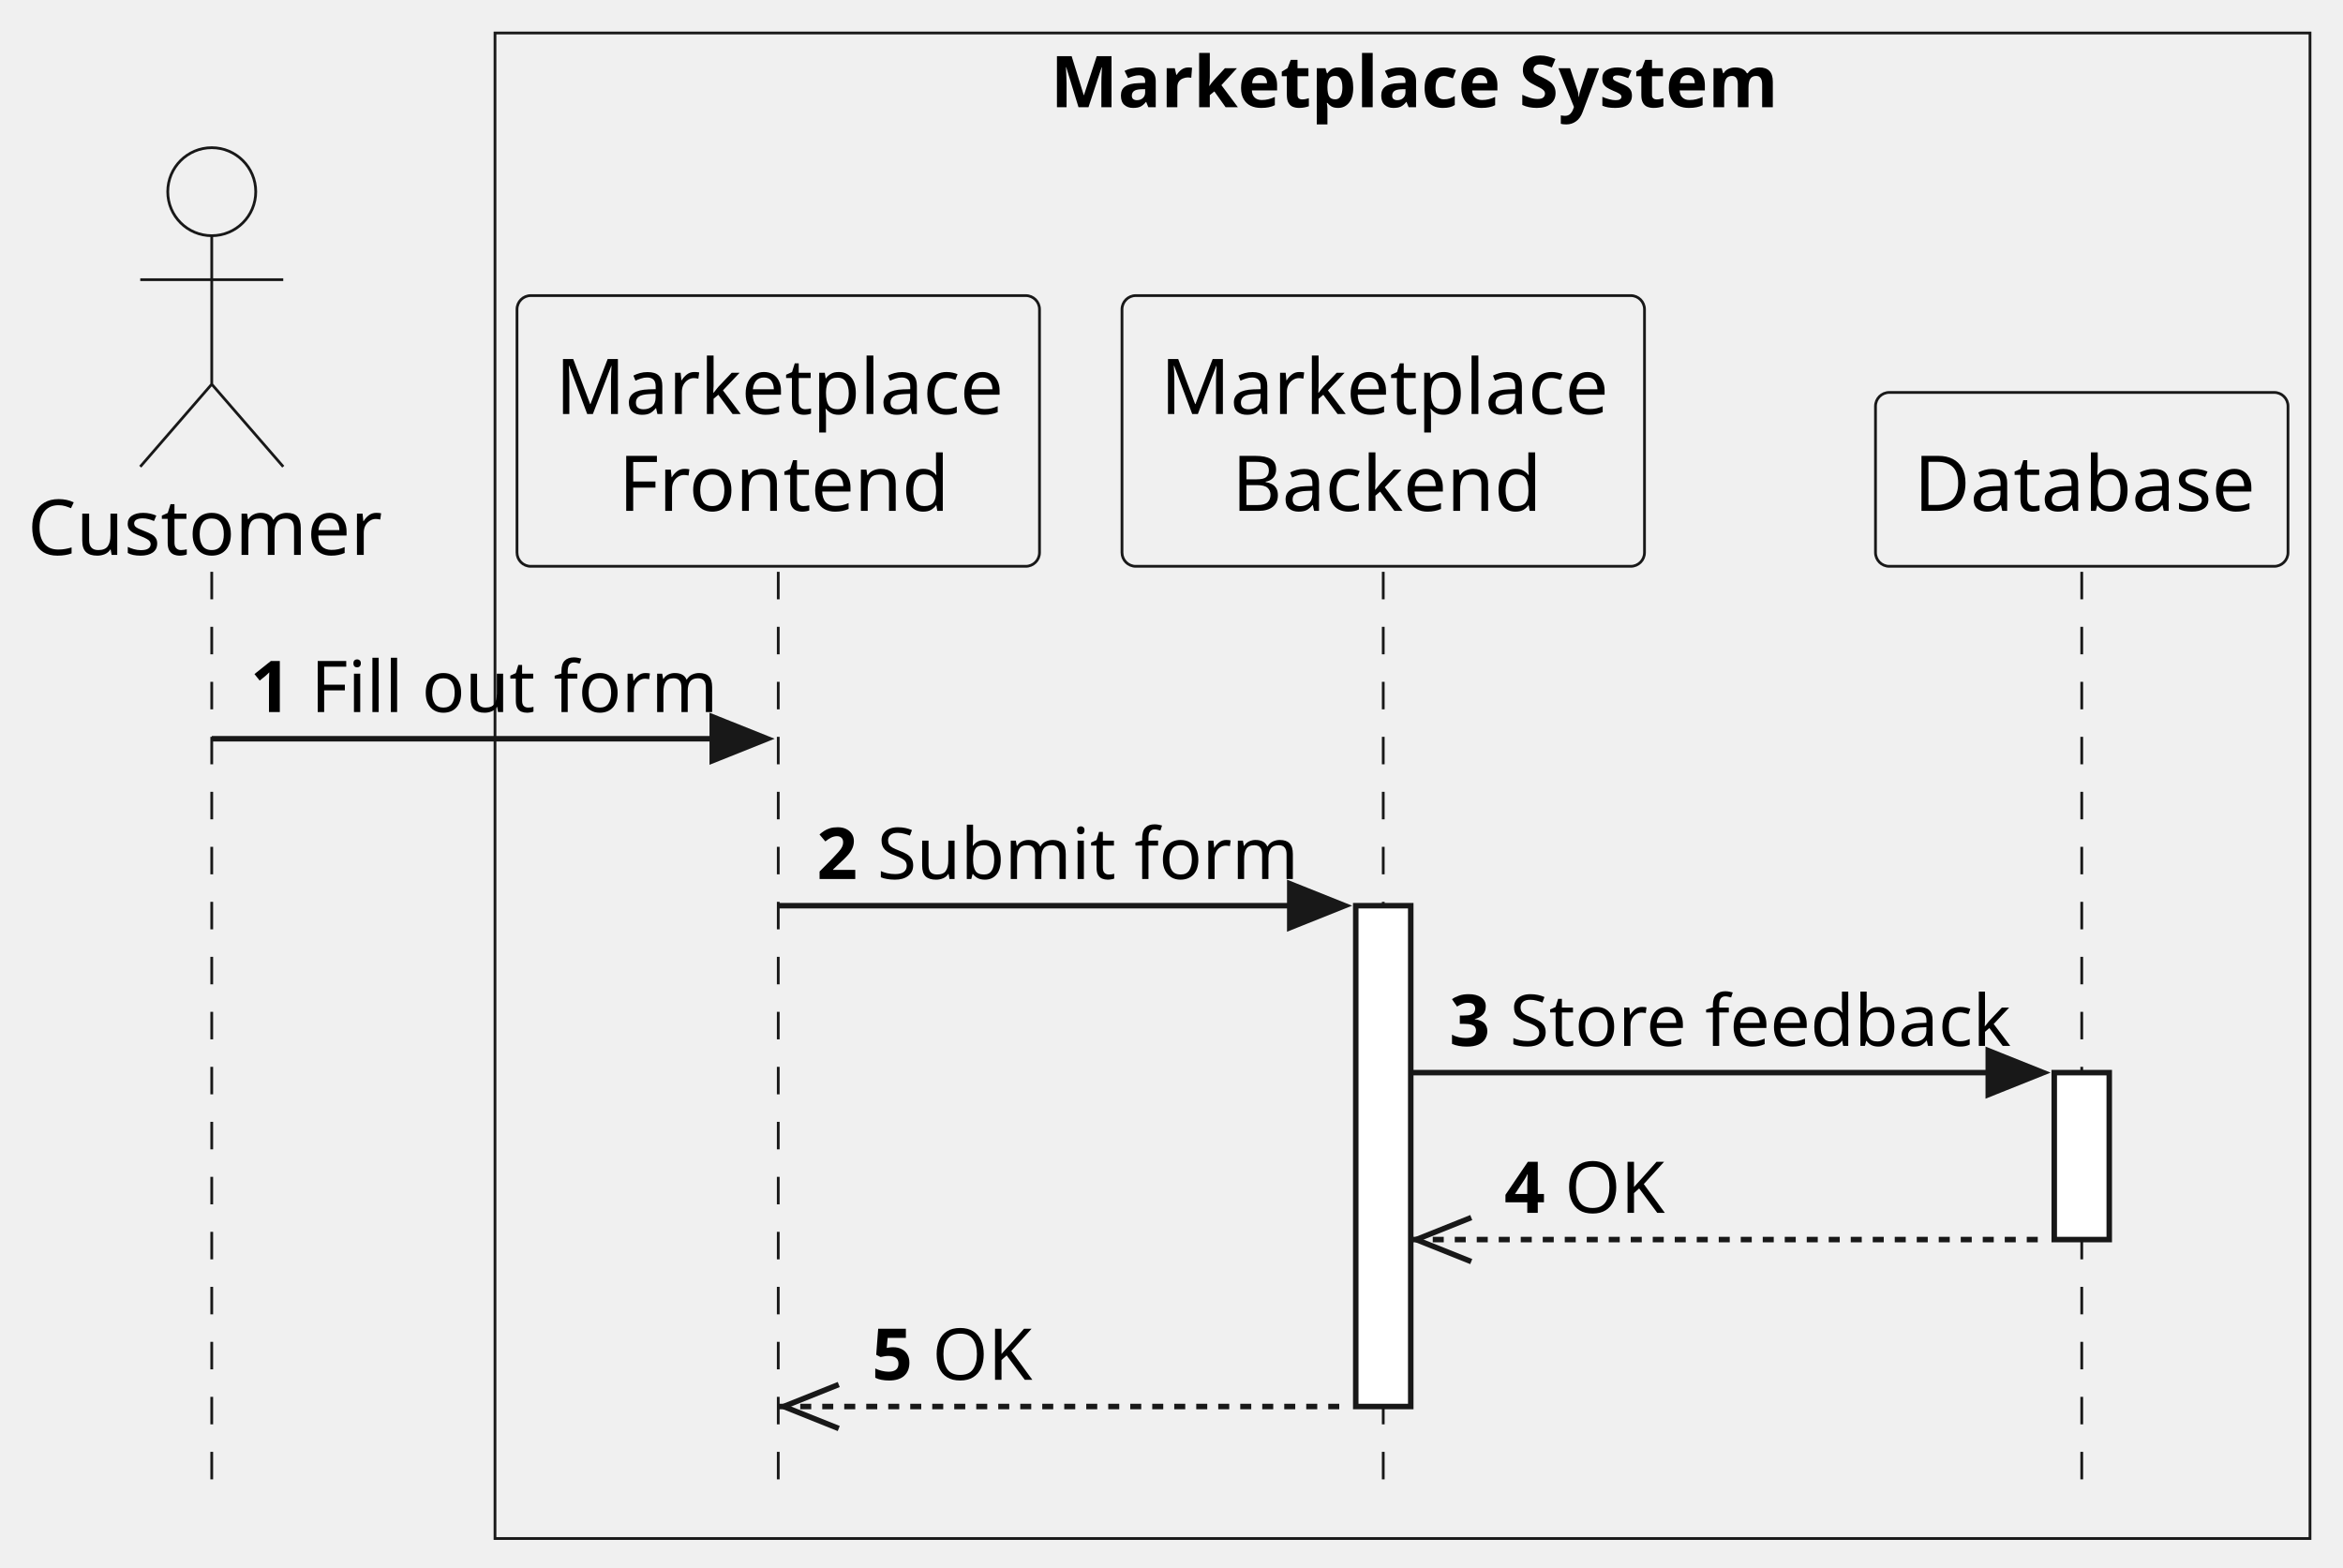
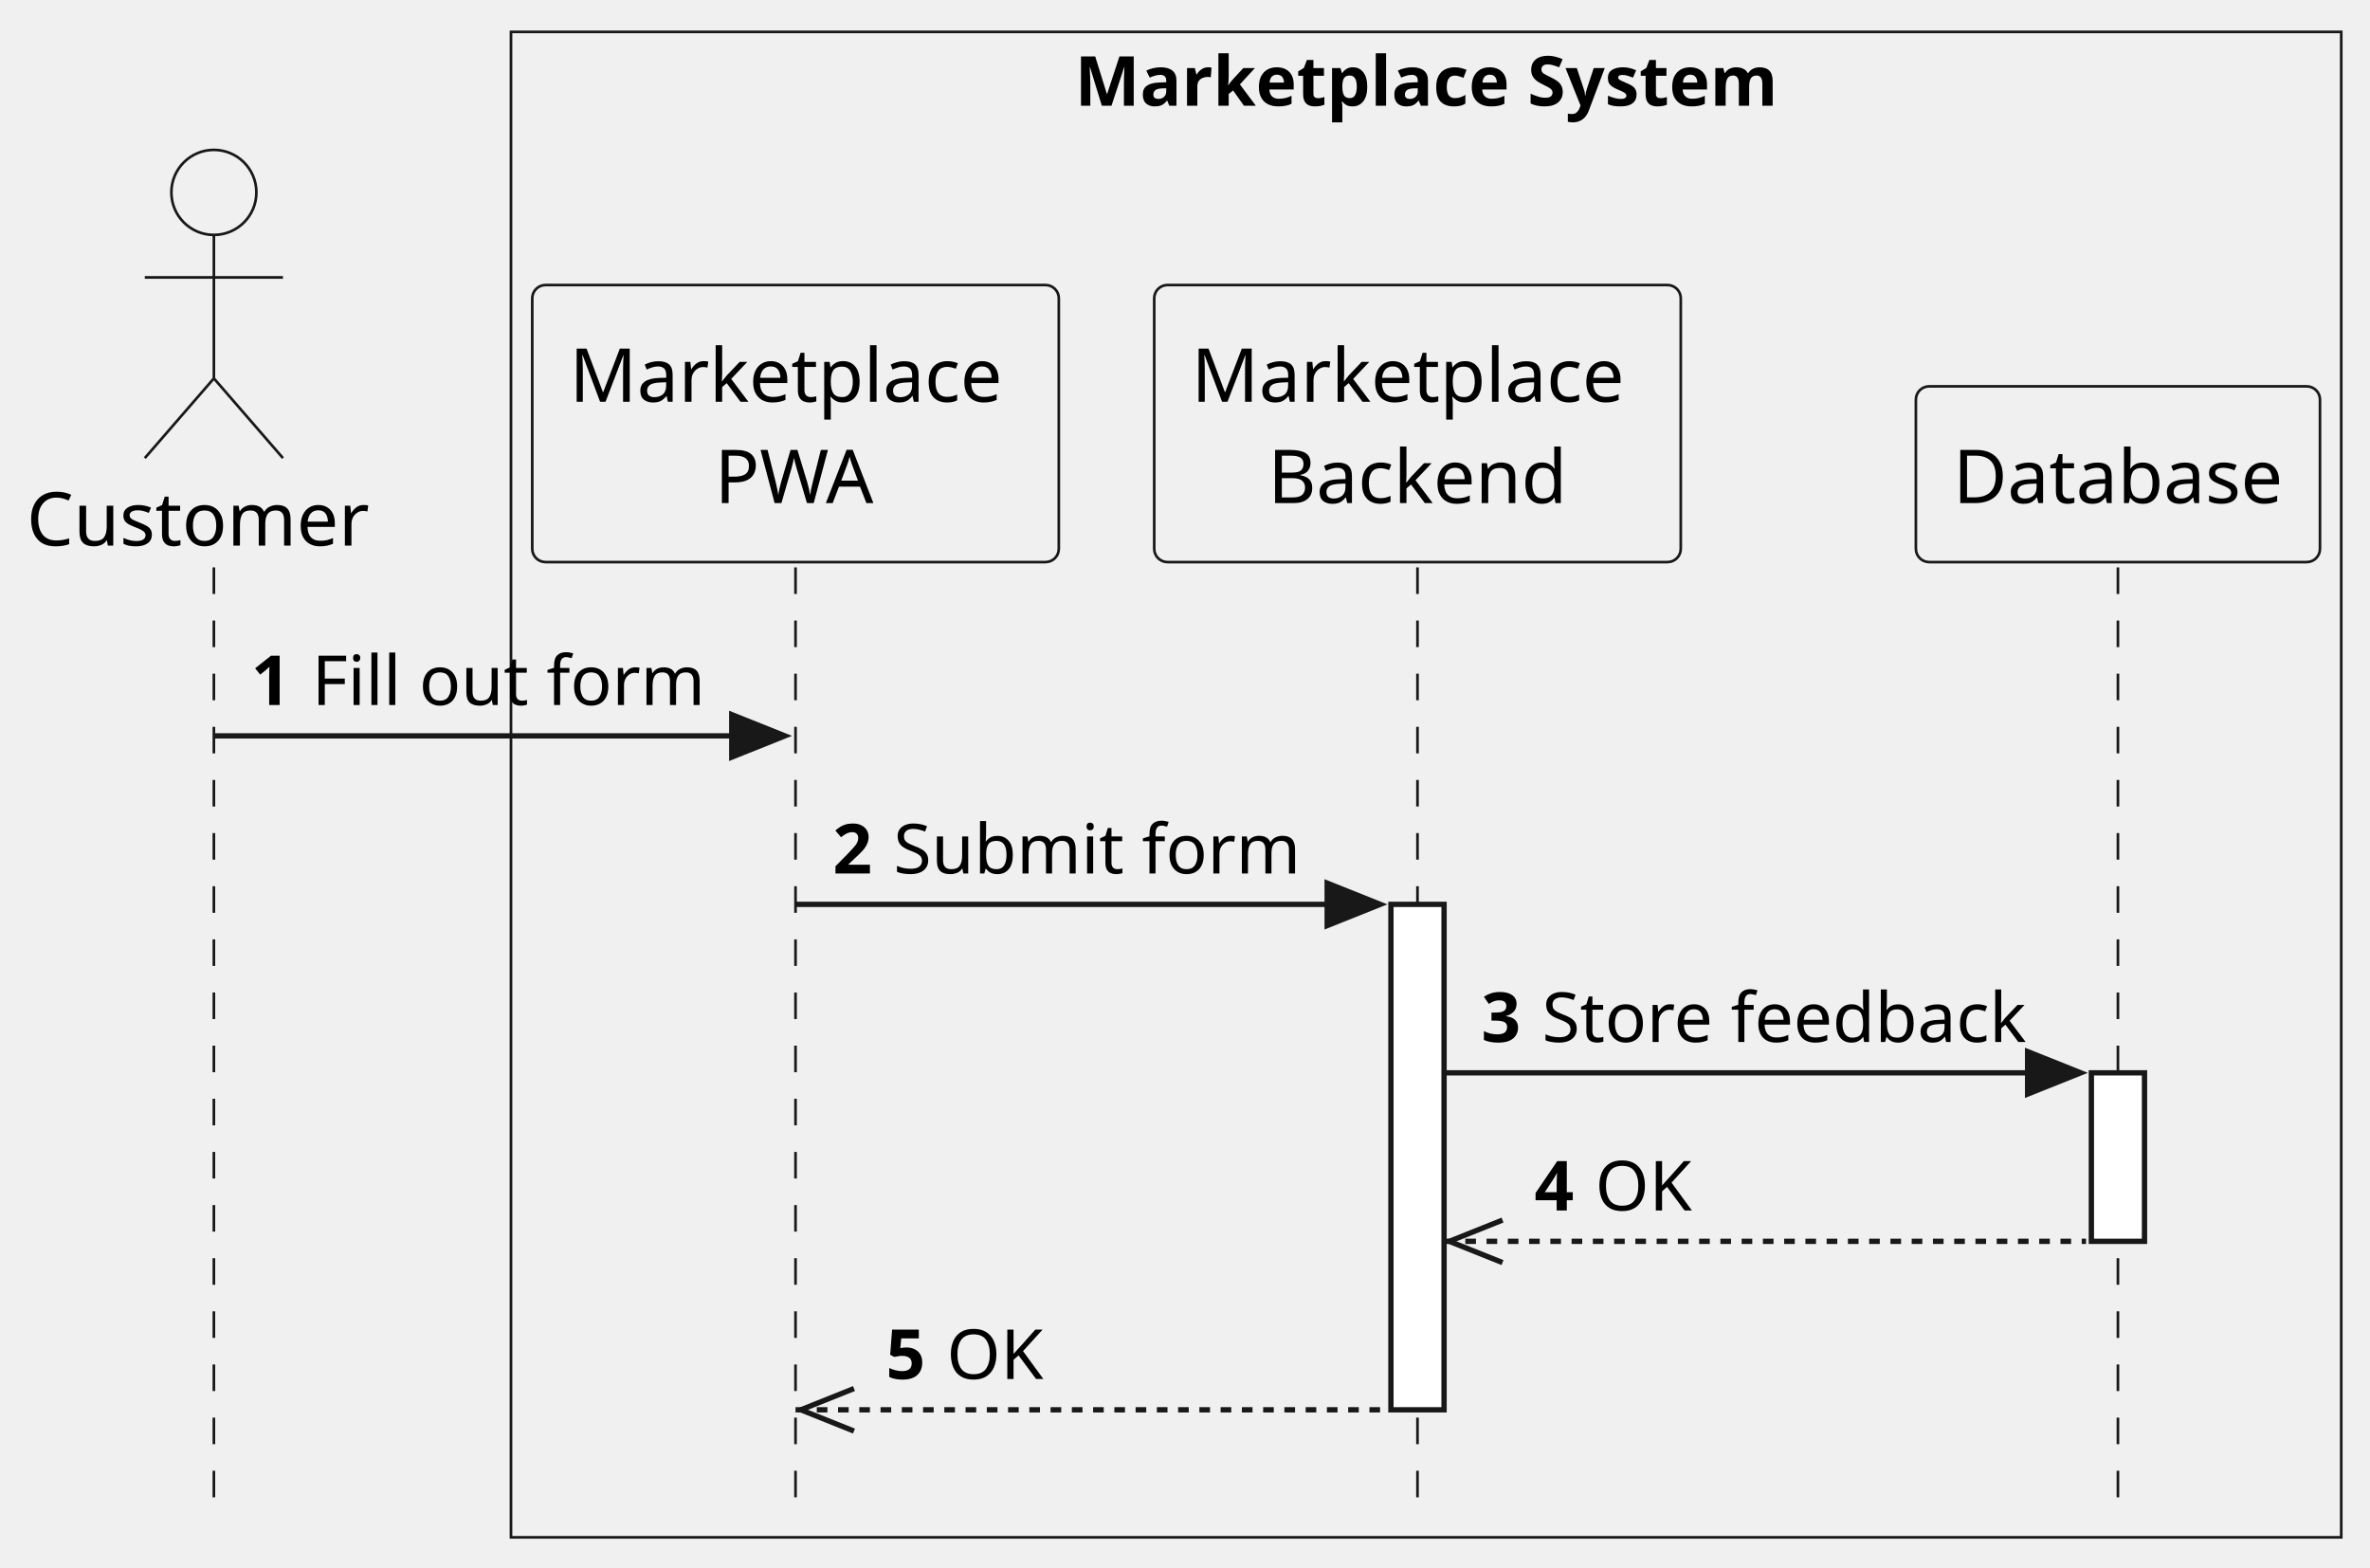
- <svg xmlns="http://www.w3.org/2000/svg" contentStyleType="text/css" height="285px" preserveAspectRatio="none" style="width:426px;height:285px;background:#FFFFFF;" version="1.1" viewBox="0 0 426 285" width="426px" zoomAndPan="magnify">
+ <svg xmlns="http://www.w3.org/2000/svg" contentStyleType="text/css" data-diagram-type="SEQUENCE" height="295px" preserveAspectRatio="none" style="width:446px;height:295px;background:#FFFFFF;" version="1.1" viewBox="0 0 446 295" width="446px" zoomAndPan="magnify">
  <defs />
  <g>
-     <rect fill="none" height="273.719" style="stroke:#181818;stroke-width:0.5;" width="330" x="90" y="6" />
-     <text fill="#000000" font-family="sans-serif" font-size="13" font-weight="bold" lengthAdjust="spacing" textLength="128" x="191" y="19.495">Marketplace System</text>
-     <line style="stroke:#181818;stroke-width:0.5;stroke-dasharray:5.0,5.0;" x1="38.5" x2="38.5" y1="103.961" y2="273.719" />
-     <line style="stroke:#181818;stroke-width:0.5;stroke-dasharray:5.0,5.0;" x1="141.5" x2="141.5" y1="103.961" y2="273.719" />
-     <line style="stroke:#181818;stroke-width:0.5;stroke-dasharray:5.0,5.0;" x1="251.5" x2="251.5" y1="103.961" y2="273.719" />
-     <rect fill="#FFFFFF" height="91.055" style="stroke:#181818;stroke-width:1.0;" width="10" x="246.5" y="164.664" />
-     <line style="stroke:#181818;stroke-width:0.5;stroke-dasharray:5.0,5.0;" x1="378.5" x2="378.5" y1="103.961" y2="273.719" />
-     <rect fill="#FFFFFF" height="30.352" style="stroke:#181818;stroke-width:1.0;" width="10" x="373.5" y="195.016" />
-     <text fill="#000000" font-family="sans-serif" font-size="14" lengthAdjust="spacing" textLength="61" x="5" y="100.885">Customer</text>
-     <ellipse cx="38.5" cy="34.852" fill="none" rx="8" ry="8" style="stroke:#181818;stroke-width:0.5;" />
-     <path d="M38.5,42.852 L38.5,69.852 M25.5,50.852 L51.5,50.852 M38.5,69.852 L25.5,84.852 M38.5,69.852 L51.5,84.852 " fill="none" style="stroke:#181818;stroke-width:0.5;" />
-     <rect fill="none" height="49.219" rx="2.5" ry="2.5" style="stroke:#181818;stroke-width:0.5;" width="95" x="94" y="53.742" />
-     <text fill="#000000" font-family="sans-serif" font-size="14" lengthAdjust="spacing" textLength="77" x="101" y="75.275">Marketplace</text>
-     <text fill="#000000" font-family="sans-serif" font-size="14" lengthAdjust="spacing" textLength="58" x="112.5" y="92.885">Frontend</text>
-     <rect fill="none" height="49.219" rx="2.5" ry="2.5" style="stroke:#181818;stroke-width:0.5;" width="95" x="204" y="53.742" />
-     <text fill="#000000" font-family="sans-serif" font-size="14" lengthAdjust="spacing" textLength="77" x="211" y="75.275">Marketplace</text>
-     <text fill="#000000" font-family="sans-serif" font-size="14" lengthAdjust="spacing" textLength="55" x="224" y="92.885">Backend</text>
-     <rect fill="none" height="31.609" rx="2.5" ry="2.5" style="stroke:#181818;stroke-width:0.5;" width="75" x="341" y="71.352" />
-     <text fill="#000000" font-family="sans-serif" font-size="14" lengthAdjust="spacing" textLength="61" x="348" y="92.885">Database</text>
-     <polygon fill="#181818" points="129.5,130.312,139.5,134.312,129.5,138.312" style="stroke:#181818;stroke-width:1.0;" />
-     <line style="stroke:#181818;stroke-width:1.0;" x1="38.5" x2="135.5" y1="134.312" y2="134.312" />
-     <text fill="#000000" font-family="sans-serif" font-size="13" font-weight="bold" lengthAdjust="spacing" textLength="7" x="45.5" y="129.456">1</text>
-     <text fill="#000000" font-family="sans-serif" font-size="13" lengthAdjust="spacing" textLength="68" x="56.5" y="129.456">Fill out form</text>
-     <polygon fill="#181818" points="234.5,160.664,244.5,164.664,234.5,168.664" style="stroke:#181818;stroke-width:1.0;" />
-     <line style="stroke:#181818;stroke-width:1.0;" x1="141.5" x2="240.5" y1="164.664" y2="164.664" />
-     <text fill="#000000" font-family="sans-serif" font-size="13" font-weight="bold" lengthAdjust="spacing" textLength="7" x="148.5" y="159.808">2</text>
-     <text fill="#000000" font-family="sans-serif" font-size="13" lengthAdjust="spacing" textLength="70" x="159.5" y="159.808">Submit form</text>
-     <polygon fill="#181818" points="361.5,191.016,371.5,195.016,361.5,199.016" style="stroke:#181818;stroke-width:1.0;" />
-     <line style="stroke:#181818;stroke-width:1.0;" x1="256.5" x2="367.5" y1="195.016" y2="195.016" />
-     <text fill="#000000" font-family="sans-serif" font-size="13" font-weight="bold" lengthAdjust="spacing" textLength="7" x="263.5" y="190.159">3</text>
-     <text fill="#000000" font-family="sans-serif" font-size="13" lengthAdjust="spacing" textLength="87" x="274.5" y="190.159">Store feedback</text>
-     <line style="stroke:#181818;stroke-width:1.0;" x1="257.5" x2="267.5" y1="225.367" y2="221.367" />
-     <line style="stroke:#181818;stroke-width:1.0;" x1="257.5" x2="267.5" y1="225.367" y2="229.367" />
-     <line style="stroke:#181818;stroke-width:1.0;stroke-dasharray:2.0,2.0;" x1="256.5" x2="372.5" y1="225.367" y2="225.367" />
-     <text fill="#000000" font-family="sans-serif" font-size="13" font-weight="bold" lengthAdjust="spacing" textLength="7" x="273.5" y="220.511">4</text>
-     <text fill="#000000" font-family="sans-serif" font-size="13" lengthAdjust="spacing" textLength="19" x="284.5" y="220.511">OK</text>
-     <line style="stroke:#181818;stroke-width:1.0;" x1="142.5" x2="152.5" y1="255.719" y2="251.719" />
-     <line style="stroke:#181818;stroke-width:1.0;" x1="142.5" x2="152.5" y1="255.719" y2="259.719" />
-     <line style="stroke:#181818;stroke-width:1.0;stroke-dasharray:2.0,2.0;" x1="141.5" x2="245.5" y1="255.719" y2="255.719" />
-     <text fill="#000000" font-family="sans-serif" font-size="13" font-weight="bold" lengthAdjust="spacing" textLength="7" x="158.5" y="250.862">5</text>
-     <text fill="#000000" font-family="sans-serif" font-size="13" lengthAdjust="spacing" textLength="19" x="169.5" y="250.862">OK</text>
+     <rect fill="none" height="283.304" style="stroke:#181818;stroke-width:0.5;" width="344.428" x="96.161" y="6" />
+     <text fill="#000000" font-family="sans-serif" font-size="13" font-weight="bold" lengthAdjust="spacing" textLength="132.236" x="202.257" y="19.897">Marketplace System</text>
+     <g>
+       <rect fill="#000000" fill-opacity="0" height="176.53" width="8" x="36.749" y="106.774" />
+       <line style="stroke:#181818;stroke-width:0.5;stroke-dasharray:5,5;" x1="40.249" x2="40.249" y1="106.774" y2="283.304" />
+     </g>
+     <g>
+       <rect fill="#000000" fill-opacity="0" height="176.53" width="8" x="146.207" y="106.774" />
+       <line style="stroke:#181818;stroke-width:0.5;stroke-dasharray:5,5;" x1="149.707" x2="149.707" y1="106.774" y2="283.304" />
+     </g>
+     <g>
+       <rect fill="#000000" fill-opacity="0" height="176.53" width="8" x="263.252" y="106.774" />
+       <line style="stroke:#181818;stroke-width:0.5;stroke-dasharray:5,5;" x1="266.752" x2="266.752" y1="106.774" y2="283.304" />
+     </g>
+     <g>
+       <rect fill="#FFFFFF" height="95.118" style="stroke:#181818;stroke-width:1;" width="10" x="261.752" y="170.186" />
+     </g>
+     <g>
+       <rect fill="#000000" fill-opacity="0" height="176.53" width="8" x="395.065" y="106.774" />
+       <line style="stroke:#181818;stroke-width:0.5;stroke-dasharray:5,5;" x1="398.565" x2="398.565" y1="106.774" y2="283.304" />
+     </g>
+     <g>
+       <rect fill="#FFFFFF" height="31.706" style="stroke:#181818;stroke-width:1;" width="10" x="393.565" y="201.892" />
+     </g>
+     <text fill="#000000" font-family="sans-serif" font-size="14" lengthAdjust="spacing" textLength="64.498" x="5" y="102.672">Customer</text>
+     <ellipse cx="40.249" cy="36.206" fill="none" rx="8" ry="8" style="stroke:#181818;stroke-width:0.5;" />
+     <path d="M40.249,44.206 L40.249,71.206 M27.249,52.206 L53.249,52.206 M40.249,71.206 L27.249,86.206 M40.249,71.206 L53.249,86.206" fill="none" style="stroke:#181818;stroke-width:0.5;" />
+     <rect fill="none" height="52.136" rx="2.5" ry="2.5" style="stroke:#181818;stroke-width:0.5;" width="99.092" x="100.161" y="53.638" />
+     <text fill="#000000" font-family="sans-serif" font-size="14" lengthAdjust="spacing" textLength="81.452" x="107.161" y="75.604">Marketplace</text>
+     <text fill="#000000" font-family="sans-serif" font-size="14" lengthAdjust="spacing" textLength="30.436" x="134.489" y="94.672">PWA</text>
+     <rect fill="none" height="52.136" rx="2.5" ry="2.5" style="stroke:#181818;stroke-width:0.5;" width="99.092" x="217.206" y="53.638" />
+     <text fill="#000000" font-family="sans-serif" font-size="14" lengthAdjust="spacing" textLength="81.452" x="224.206" y="75.604">Marketplace</text>
+     <text fill="#000000" font-family="sans-serif" font-size="14" lengthAdjust="spacing" textLength="56.308" x="238.598" y="94.672">Backend</text>
+     <rect fill="none" height="33.068" rx="2.5" ry="2.5" style="stroke:#181818;stroke-width:0.5;" width="76.048" x="360.541" y="72.706" />
+     <text fill="#000000" font-family="sans-serif" font-size="14" lengthAdjust="spacing" textLength="62.048" x="367.541" y="94.672">Database</text>
+     <polygon fill="#181818" points="137.707,134.48,147.707,138.48,137.707,142.48" style="stroke:#181818;stroke-width:1;" />
+     <line style="stroke:#181818;stroke-width:1;" x1="40.249" x2="143.707" y1="138.48" y2="138.48" />
+     <text fill="#000000" font-family="sans-serif" font-size="13" font-weight="bold" lengthAdjust="spacing" textLength="7.436" x="47.249" y="132.671">1</text>
+     <text fill="#000000" font-family="sans-serif" font-size="13" lengthAdjust="spacing" textLength="74.022" x="58.685" y="132.671">Fill out form</text>
+     <polygon fill="#181818" points="249.752,166.186,259.752,170.186,249.752,174.186" style="stroke:#181818;stroke-width:1;" />
+     <line style="stroke:#181818;stroke-width:1;" x1="149.707" x2="255.752" y1="170.186" y2="170.186" />
+     <text fill="#000000" font-family="sans-serif" font-size="13" font-weight="bold" lengthAdjust="spacing" textLength="7.436" x="156.707" y="164.377">2</text>
+     <text fill="#000000" font-family="sans-serif" font-size="13" lengthAdjust="spacing" textLength="76.609" x="168.143" y="164.377">Submit form</text>
+     <polygon fill="#181818" points="381.565,197.892,391.565,201.892,381.565,205.892" style="stroke:#181818;stroke-width:1;" />
+     <line style="stroke:#181818;stroke-width:1;" x1="271.752" x2="387.565" y1="201.892" y2="201.892" />
+     <text fill="#000000" font-family="sans-serif" font-size="13" font-weight="bold" lengthAdjust="spacing" textLength="7.436" x="278.752" y="196.083">3</text>
+     <text fill="#000000" font-family="sans-serif" font-size="13" lengthAdjust="spacing" textLength="91.377" x="290.188" y="196.083">Store feedback</text>
+     <line style="stroke:#181818;stroke-width:1;" x1="272.752" x2="282.752" y1="233.598" y2="229.598" />
+     <line style="stroke:#181818;stroke-width:1;" x1="272.752" x2="282.752" y1="233.598" y2="237.598" />
+     <line style="stroke:#181818;stroke-width:1;stroke-dasharray:2,2;" x1="271.752" x2="392.565" y1="233.598" y2="233.598" />
+     <text fill="#000000" font-family="sans-serif" font-size="13" font-weight="bold" lengthAdjust="spacing" textLength="7.436" x="288.752" y="227.789">4</text>
+     <text fill="#000000" font-family="sans-serif" font-size="13" lengthAdjust="spacing" textLength="18.2" x="300.188" y="227.789">OK</text>
+     <line style="stroke:#181818;stroke-width:1;" x1="150.707" x2="160.707" y1="265.304" y2="261.304" />
+     <line style="stroke:#181818;stroke-width:1;" x1="150.707" x2="160.707" y1="265.304" y2="269.304" />
+     <line style="stroke:#181818;stroke-width:1;stroke-dasharray:2,2;" x1="149.707" x2="260.752" y1="265.304" y2="265.304" />
+     <text fill="#000000" font-family="sans-serif" font-size="13" font-weight="bold" lengthAdjust="spacing" textLength="7.436" x="166.707" y="259.495">5</text>
+     <text fill="#000000" font-family="sans-serif" font-size="13" lengthAdjust="spacing" textLength="18.2" x="178.143" y="259.495">OK</text>
  </g>
</svg>
